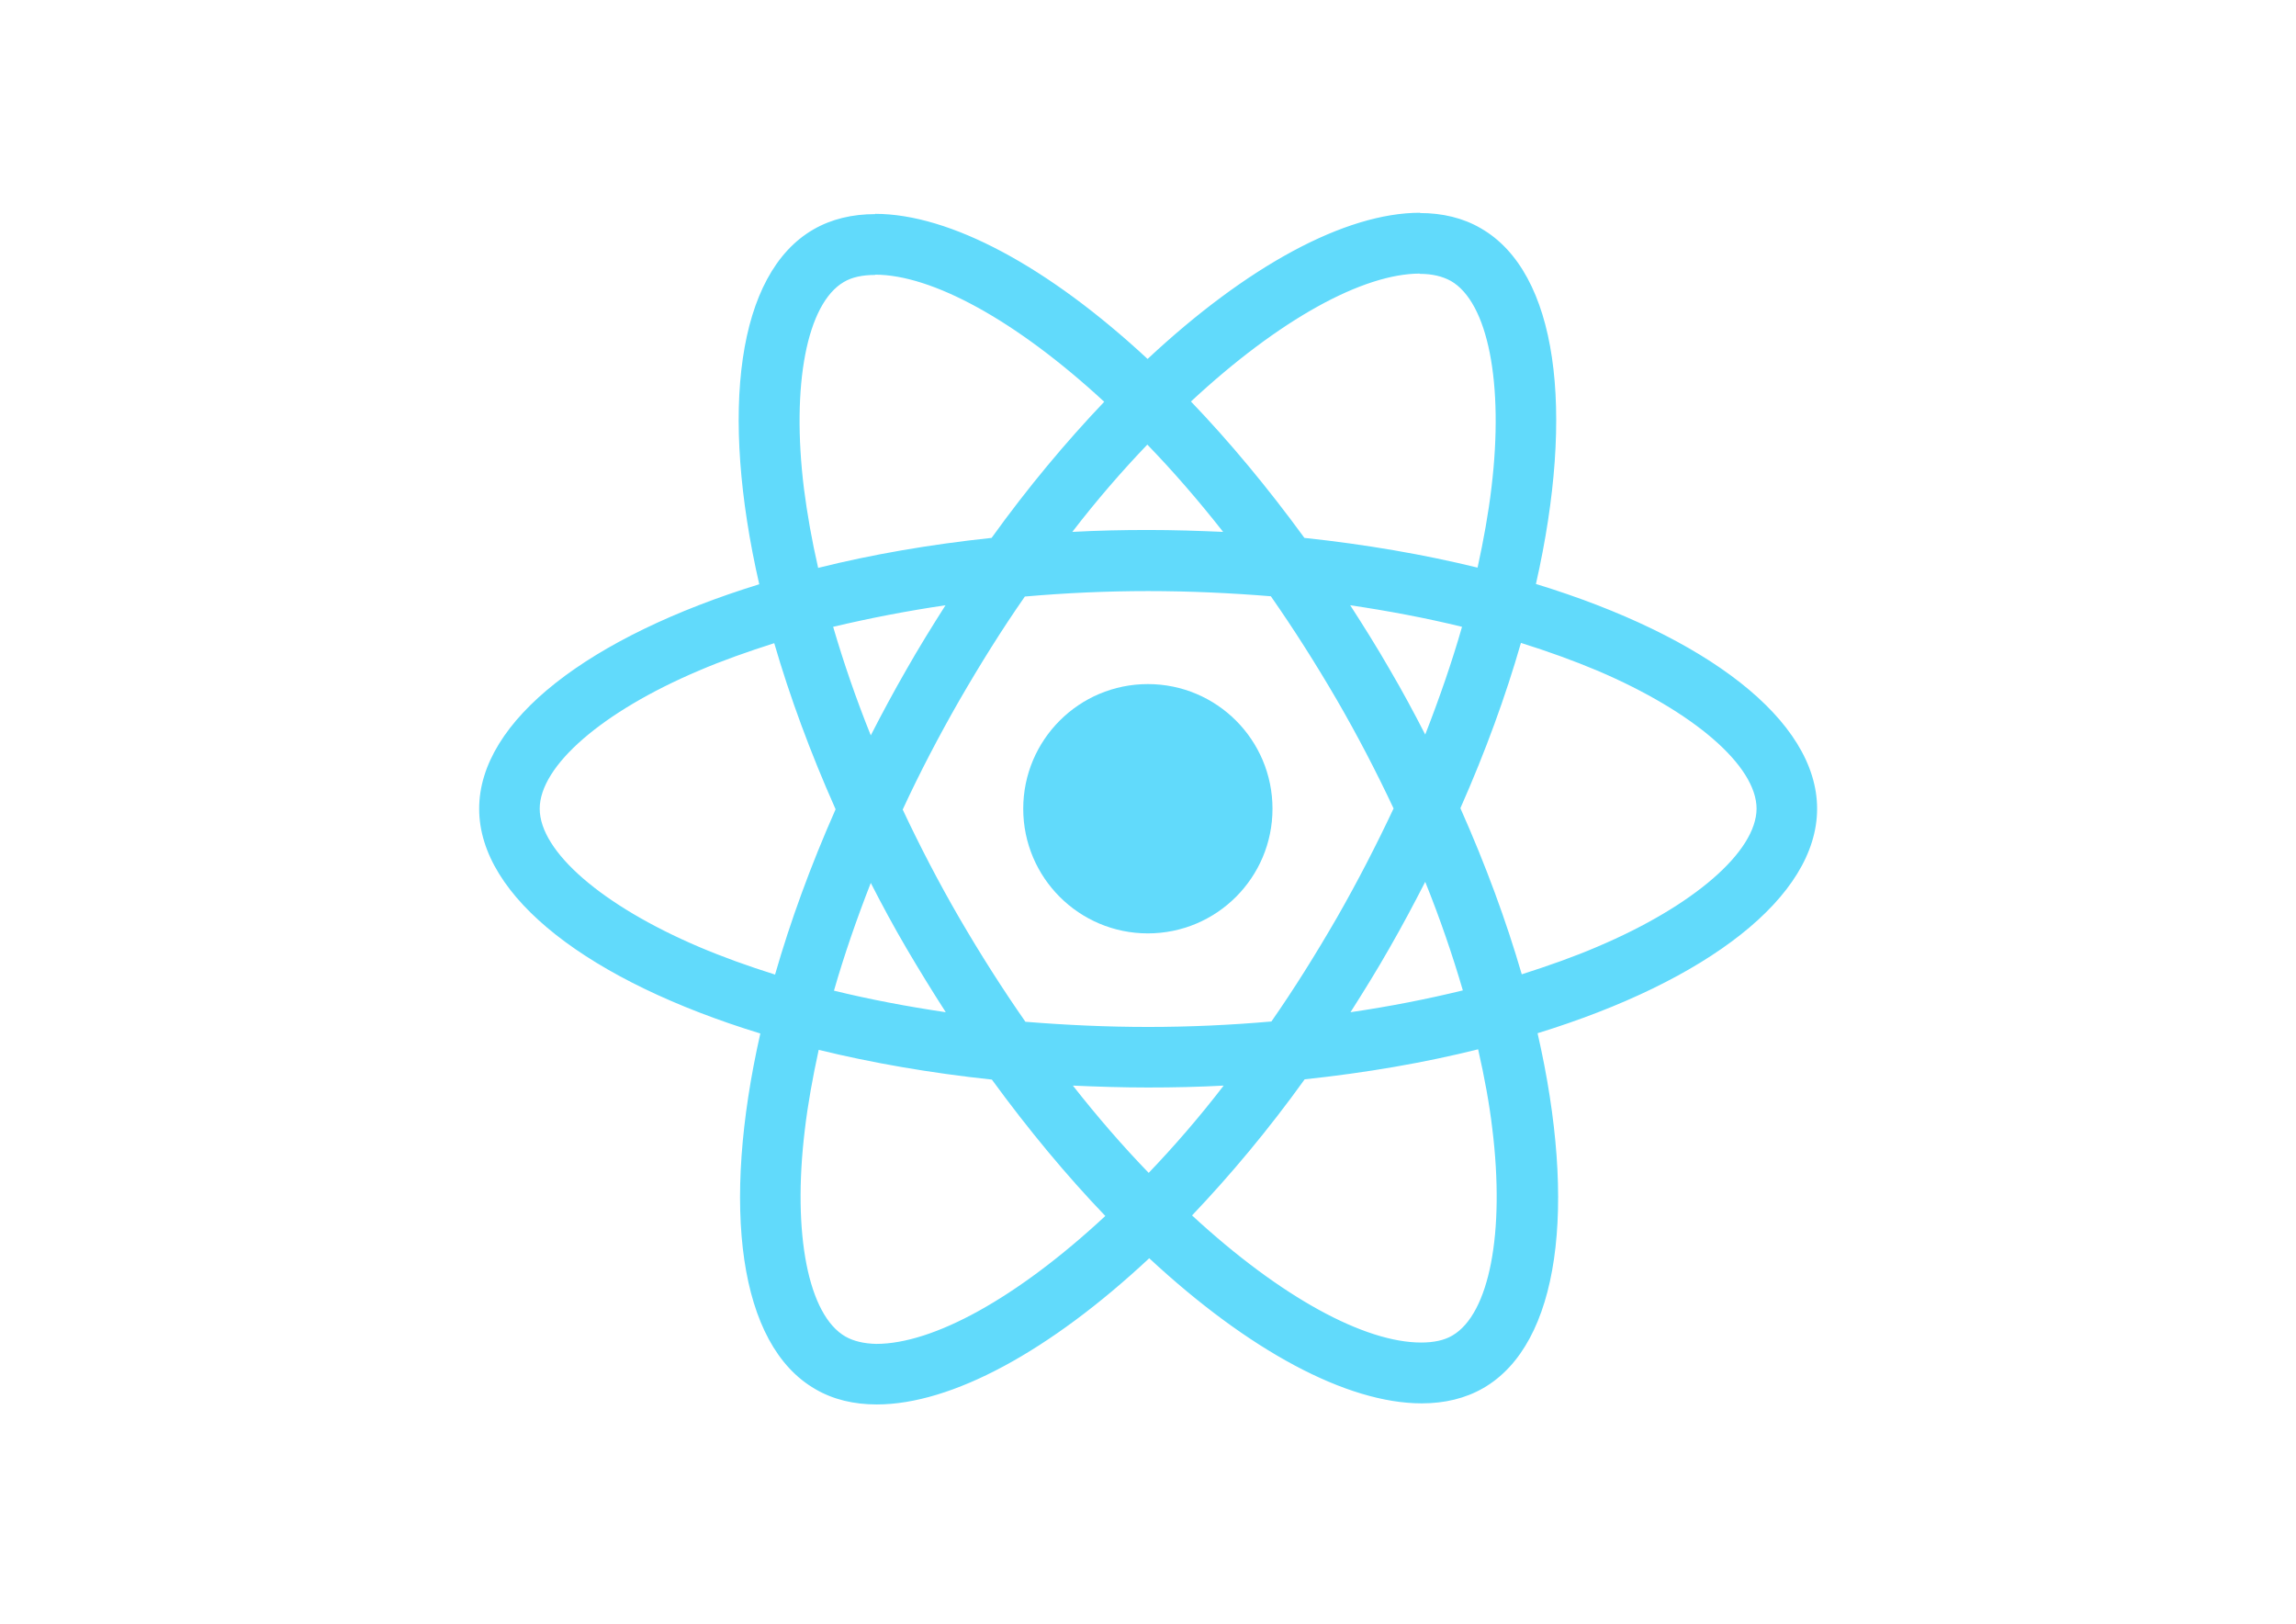
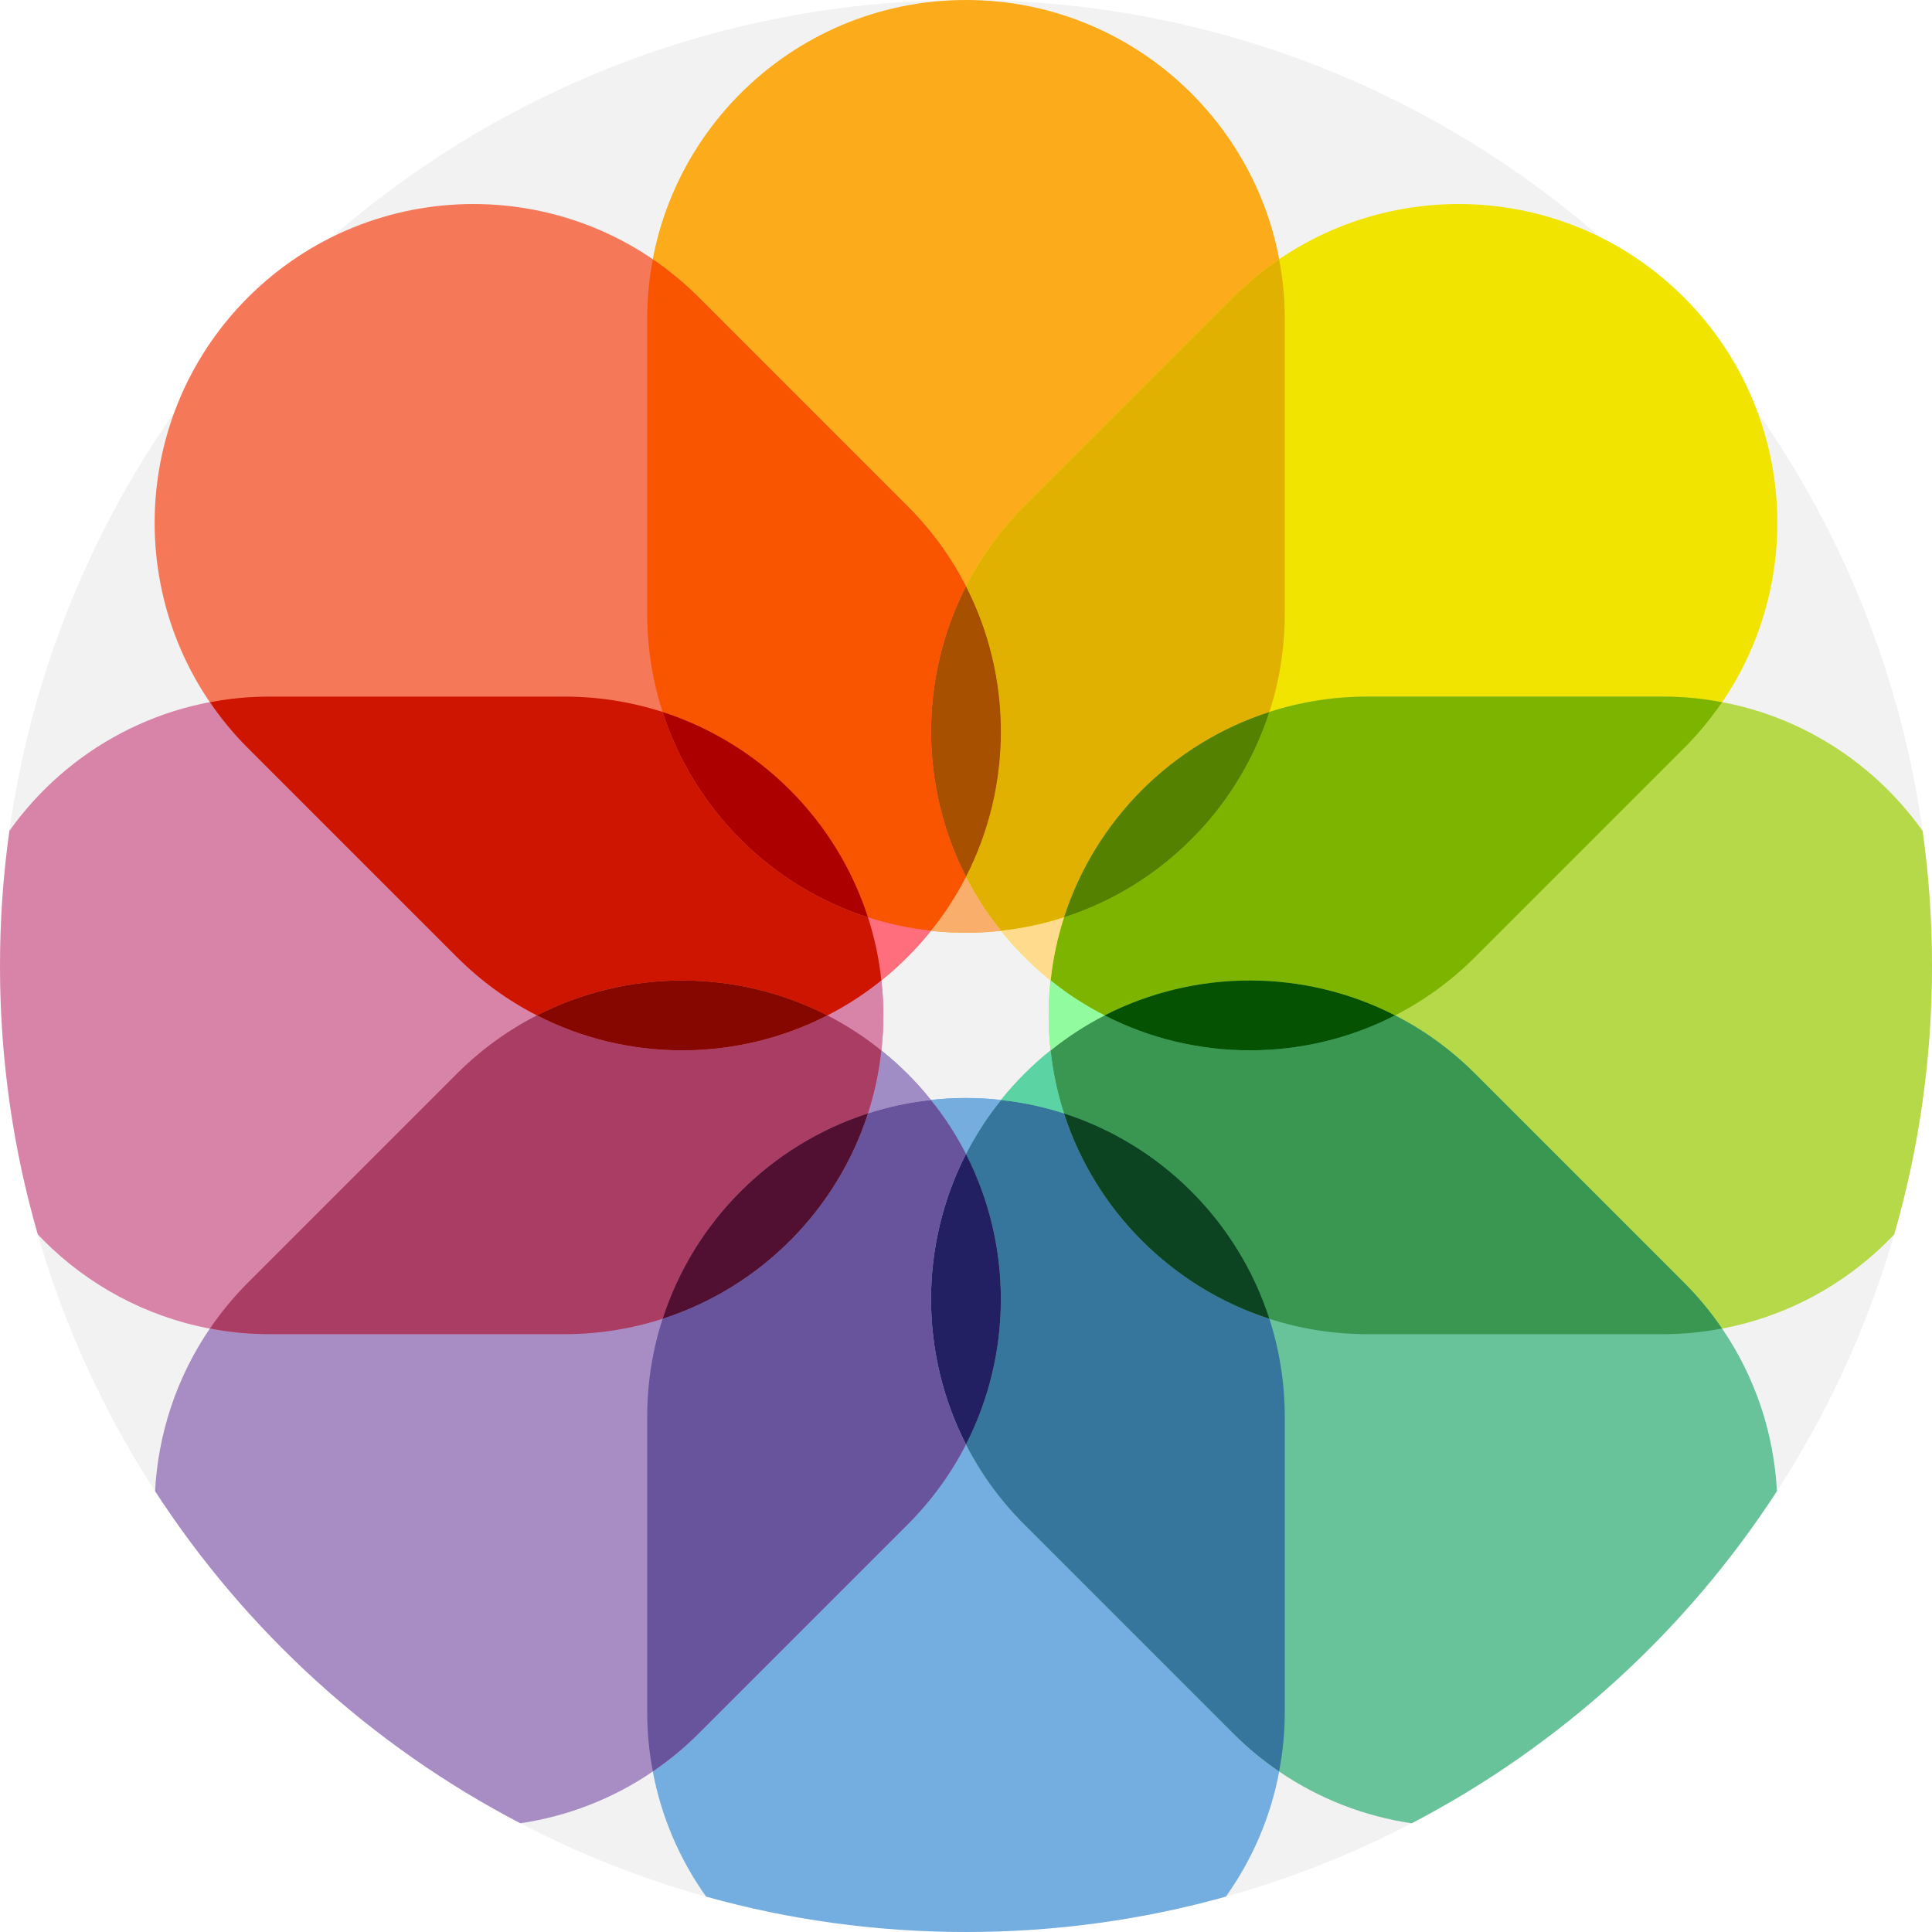
- <svg xmlns="http://www.w3.org/2000/svg" viewBox="0 0 841.9 595.3">
-   <g fill="#61DAFB">
-     <path d="M666.3 296.5c0-32.5-40.7-63.3-103.1-82.4 14.4-63.6 8-114.2-20.2-130.4-6.5-3.8-14.1-5.6-22.4-5.6v22.3c4.6 0 8.3.9 11.4 2.6 13.6 7.8 19.5 37.5 14.9 75.7-1.1 9.4-2.9 19.3-5.1 29.4-19.6-4.8-41-8.5-63.5-10.9-13.5-18.5-27.5-35.3-41.6-50 32.6-30.3 63.2-46.9 84-46.9V78c-27.5 0-63.5 19.6-99.9 53.6-36.4-33.8-72.4-53.2-99.9-53.2v22.3c20.7 0 51.4 16.5 84 46.6-14 14.7-28 31.4-41.3 49.9-22.6 2.4-44 6.1-63.6 11-2.3-10-4-19.7-5.2-29-4.7-38.2 1.1-67.9 14.6-75.8 3-1.8 6.9-2.6 11.5-2.6V78.5c-8.4 0-16 1.8-22.6 5.6-28.1 16.2-34.4 66.7-19.9 130.1-62.2 19.2-102.7 49.9-102.7 82.3 0 32.5 40.7 63.3 103.1 82.4-14.4 63.6-8 114.2 20.2 130.4 6.5 3.8 14.1 5.6 22.5 5.6 27.5 0 63.5-19.6 99.9-53.6 36.4 33.8 72.4 53.2 99.9 53.2 8.4 0 16-1.8 22.6-5.6 28.1-16.2 34.4-66.7 19.9-130.1 62-19.1 102.5-49.9 102.5-82.3zm-130.2-66.7c-3.7 12.9-8.3 26.2-13.5 39.5-4.1-8-8.4-16-13.1-24-4.6-8-9.5-15.8-14.4-23.4 14.2 2.1 27.9 4.7 41 7.9zm-45.8 106.5c-7.8 13.5-15.8 26.3-24.1 38.2-14.9 1.3-30 2-45.2 2-15.1 0-30.2-.7-45-1.9-8.3-11.9-16.4-24.6-24.2-38-7.6-13.1-14.5-26.4-20.8-39.8 6.2-13.4 13.2-26.8 20.7-39.9 7.8-13.5 15.8-26.3 24.1-38.2 14.9-1.3 30-2 45.2-2 15.1 0 30.2.7 45 1.9 8.3 11.9 16.4 24.6 24.2 38 7.6 13.1 14.5 26.4 20.8 39.8-6.3 13.4-13.2 26.8-20.7 39.9zm32.3-13c5.4 13.4 10 26.8 13.8 39.8-13.1 3.2-26.9 5.9-41.2 8 4.9-7.7 9.8-15.6 14.4-23.7 4.6-8 8.9-16.1 13-24.1zM421.2 430c-9.3-9.6-18.6-20.3-27.8-32 9 .4 18.2.7 27.5.7 9.4 0 18.7-.2 27.8-.7-9 11.7-18.3 22.4-27.5 32zm-74.4-58.9c-14.2-2.1-27.9-4.7-41-7.9 3.7-12.9 8.3-26.2 13.5-39.5 4.1 8 8.4 16 13.1 24 4.7 8 9.5 15.8 14.4 23.4zM420.7 163c9.3 9.6 18.6 20.3 27.8 32-9-.4-18.2-.7-27.5-.7-9.4 0-18.7.2-27.8.7 9-11.7 18.3-22.4 27.5-32zm-74 58.9c-4.9 7.7-9.8 15.6-14.4 23.7-4.6 8-8.9 16-13 24-5.4-13.4-10-26.8-13.8-39.8 13.1-3.1 26.9-5.8 41.2-7.9zm-90.5 125.2c-35.4-15.1-58.3-34.9-58.3-50.6 0-15.7 22.9-35.6 58.3-50.6 8.6-3.7 18-7 27.7-10.1 5.7 19.6 13.2 40 22.5 60.9-9.2 20.8-16.6 41.1-22.2 60.6-9.9-3.1-19.3-6.5-28-10.2zM310 490c-13.6-7.8-19.5-37.5-14.9-75.7 1.1-9.4 2.9-19.3 5.1-29.4 19.6 4.8 41 8.5 63.5 10.9 13.5 18.5 27.5 35.3 41.6 50-32.6 30.3-63.2 46.9-84 46.9-4.5-.1-8.3-1-11.3-2.7zm237.2-76.2c4.7 38.2-1.1 67.9-14.6 75.8-3 1.8-6.9 2.6-11.5 2.6-20.7 0-51.4-16.5-84-46.6 14-14.7 28-31.4 41.3-49.9 22.6-2.4 44-6.1 63.6-11 2.3 10.1 4.1 19.8 5.2 29.1zm38.5-66.7c-8.6 3.7-18 7-27.7 10.1-5.7-19.6-13.2-40-22.5-60.9 9.2-20.8 16.6-41.1 22.2-60.6 9.9 3.1 19.3 6.5 28.1 10.2 35.4 15.1 58.3 34.9 58.3 50.6-.1 15.7-23 35.6-58.4 50.6zM320.8 78.4z" />
-     <circle cx="420.9" cy="296.5" r="45.7" />
-     <path d="M520.5 78.1z" />
-   </g>
+ <svg xmlns="http://www.w3.org/2000/svg" version="1.1" id="Capa_1" x="0px" y="0px" viewBox="0 0 512 512" style="enable-background:new 0 0 512 512;" xml:space="preserve">
+   <circle style="fill:#F2F2F2;" cx="256" cy="256" r="256" />
+   <path style="fill:#FCAB1A;" d="M255.997,0.001L255.997,0.001c-46.657,0-84.48,37.823-84.48,84.48v78.222  c0,46.657,37.823,84.48,84.48,84.48l0,0c46.657,0,84.48-37.823,84.48-84.48V84.481C340.477,37.824,302.654,0.001,255.997,0.001z" />
+   <path style="fill:#74AEE0;" d="M340.48,375.474v78.221c0,5.402-0.502,10.679-1.473,15.788c-2.299,12.173-7.21,23.427-14.137,33.144  C302.958,508.74,279.865,512,256,512s-46.958-3.26-68.869-9.373c-6.928-9.718-11.839-20.971-14.137-33.155  c-0.972-5.11-1.473-10.386-1.473-15.778v-78.221c0-9.07,1.432-17.795,4.075-25.987c8.307-25.767,28.662-46.122,54.429-54.429  c5.35-1.735,10.93-2.936,16.687-3.563c3.051-0.345,6.154-0.512,9.289-0.512c3.145,0,6.238,0.167,9.289,0.512  c5.757,0.627,11.337,1.829,16.687,3.563c25.767,8.317,46.111,28.662,54.429,54.429C339.048,357.679,340.48,366.404,340.48,375.474z" />
+   <path style="fill:#F0E400;" d="M446.269,78.815L446.269,78.815c-32.992-32.992-86.481-32.992-119.473,0l-55.312,55.312  c-32.992,32.992-32.992,86.481,0,119.473l0,0c32.992,32.992,86.481,32.992,119.473,0l55.312-55.312  C479.26,165.296,479.26,111.806,446.269,78.815z" />
+   <path style="fill:#A78DC4;" d="M256,382.788c-3.918,7.659-9.08,14.838-15.485,21.253l-55.317,55.317  c-3.814,3.814-7.899,7.189-12.204,10.115c-10.71,7.314-22.737,11.88-35.088,13.709c-0.01,0-0.01,0-0.01,0  c-39.372-20.501-72.746-50.949-96.799-88.012c0.794-15.12,5.632-30.062,14.514-43.081c2.926-4.294,6.301-8.391,10.115-12.204  l55.317-55.306c30.772-30.783,79.381-32.852,112.546-6.196c2.393,1.912,4.702,3.981,6.917,6.196h0.01  c2.215,2.215,4.284,4.524,6.196,6.917c3.636,4.514,6.729,9.32,9.289,14.336C268.34,329.916,268.34,358.703,256,382.788z" />
+   <path style="fill:#B6D949;" d="M512,256c0,24.68-3.49,48.536-10.01,71.116c0,0.01,0,0.01,0,0.01  c-11.975,12.654-27.805,21.598-45.61,24.963c-5.11,0.972-10.386,1.473-15.778,1.473h-78.221c-9.059,0-17.795-1.432-25.976-4.075  c-12.884-4.148-24.409-11.316-33.761-20.668s-16.52-20.877-20.668-33.761c-1.735-5.35-2.936-10.93-3.563-16.687  c-0.345-3.051-0.512-6.154-0.512-9.289c0-46.655,37.825-84.48,84.48-84.48h78.221c28.442,0,53.593,14.054,68.911,35.6  c0,0,0,0,0,0.01C511.154,231.905,512,243.858,512,256z" />
+   <path style="fill:#D884A9;" d="M234.099,269.082c0,3.145-0.167,6.249-0.512,9.3c-0.627,5.757-1.829,11.327-3.563,16.677  c-8.307,25.767-28.662,46.122-54.429,54.429c-8.182,2.644-16.917,4.075-25.976,4.075H71.387c-5.392,0-10.668-0.502-15.778-1.473  c-17-3.208-32.204-11.515-43.959-23.27c-0.554-0.554-1.097-1.108-1.63-1.682C3.49,304.556,0,280.68,0,256  c0-12.152,0.846-24.106,2.487-35.798c-0.01-0.01,0-0.01,0-0.01c15.308-21.535,40.469-35.589,68.901-35.589h78.232  C196.274,184.602,234.099,222.427,234.099,269.082z" />
+   <path style="fill:#68C29A;" d="M470.904,395.17c-24.054,37.063-57.417,67.5-96.789,88.022c0,0,0,0-0.01,0  c-12.351-1.829-24.377-6.395-35.098-13.709c-4.305-2.926-8.401-6.311-12.215-10.125l-55.306-55.317  c-6.416-6.416-11.577-13.594-15.485-21.253c-6.175-12.048-9.258-25.255-9.258-38.484c0-13.208,3.082-26.436,9.258-38.473  c2.55-5.016,5.653-9.822,9.289-14.336c1.912-2.393,3.981-4.702,6.196-6.917s4.535-4.294,6.928-6.207  c33.165-26.645,81.763-24.576,112.546,6.207l55.306,55.306c3.814,3.814,7.189,7.91,10.115,12.204  C465.272,365.108,470.11,380.05,470.904,395.17z" />
+   <path style="fill:#F57858;" d="M240.509,253.599L240.509,253.599c32.992-32.992,32.992-86.481,0-119.473l-55.312-55.312  c-32.992-32.992-86.481-32.992-119.473,0l0,0c-32.992,32.992-32.992,86.481,0,119.473l55.312,55.312  C154.028,286.59,207.518,286.59,240.509,253.599z" />
+   <path style="fill:#7DB400;" d="M456.34,186.108c-2.91,4.286-6.258,8.354-10.075,12.171l-55.319,55.319  c-6.415,6.415-13.579,11.576-21.245,15.489c-24.092-12.328-52.878-12.328-76.97,0c-5.006-2.535-9.794-5.632-14.299-9.262  c0.595-5.757,1.815-11.358,3.536-16.708c12.891-4.162,24.406-11.327,33.761-20.682c9.355-9.324,16.521-20.87,20.682-33.761  c8.167-2.628,16.896-4.068,25.97-4.068h78.222C445.983,184.606,451.24,185.107,456.34,186.108z" />
+   <path style="fill:#399752;" d="M446.264,339.893c3.817,3.817,7.165,7.885,10.075,12.171c-5.1,1.001-10.357,1.502-15.738,1.502  h-78.222c-9.074,0-17.803-1.439-25.97-4.068c-8.323-25.782-28.661-46.12-54.442-54.442c-1.721-5.351-2.941-10.92-3.536-16.677  c4.506-3.63,9.293-6.727,14.299-9.293c12.047,6.195,25.281,9.262,38.486,9.262c13.204,0,26.439-3.067,38.486-9.262  c7.665,3.911,14.831,9.074,21.245,15.488L446.264,339.893z" />
+   <path style="fill:#37769C;" d="M340.477,375.468v78.222c0,5.381-0.501,10.638-1.502,15.738c-4.286-2.91-8.354-6.258-12.171-10.075  l-55.319-55.319c-6.415-6.415-11.576-13.579-15.489-21.245c12.328-24.092,12.328-52.878,0-76.97  c2.565-5.006,5.632-9.794,9.293-14.299c5.757,0.595,11.327,1.815,16.677,3.536c4.162,12.891,11.327,24.437,20.682,33.761  c9.355,9.355,20.87,16.521,33.761,20.682C339.038,357.697,340.477,366.426,340.477,375.468z" />
+   <path style="fill:#E0B100;" d="M340.477,84.481v78.222c0,9.043-1.439,17.772-4.068,25.97c-25.782,8.323-46.12,28.661-54.442,54.442  c-5.35,1.721-10.92,2.941-16.677,3.536c-3.661-4.506-6.727-9.293-9.293-14.299c12.328-24.092,12.328-52.878,0-76.97  c3.911-7.665,9.074-14.831,15.489-21.245l55.319-55.319c3.817-3.817,7.885-7.165,12.171-10.075  C339.976,73.843,340.477,79.1,340.477,84.481z" />
+   <path style="fill:#055302;" d="M292.73,269.086c24.092-12.328,52.878-12.328,76.97,0c-12.047,6.195-25.281,9.262-38.486,9.262  C318.012,278.348,304.776,275.281,292.73,269.086z" />
+   <path style="fill:#548100;" d="M336.409,188.674c-4.162,12.891-11.327,24.437-20.682,33.761  c-9.355,9.355-20.87,16.521-33.761,20.682C290.289,217.335,310.627,196.997,336.409,188.674z" />
+   <path style="fill:#0C4422;" d="M281.967,295.056c25.782,8.323,46.12,28.661,54.442,54.442  c-12.891-4.162-24.406-11.327-33.761-20.682C293.293,319.493,286.128,307.947,281.967,295.056z" />
+   <path style="fill:#90FC9F;" d="M278.431,259.824c4.506,3.63,9.293,6.727,14.299,9.262c-5.006,2.565-9.794,5.663-14.299,9.293  c-0.375-3.067-0.532-6.164-0.532-9.293S278.056,262.86,278.431,259.824z" />
+   <path style="fill:#FFDC8D;" d="M281.967,243.116c-1.721,5.35-2.941,10.952-3.536,16.708c-2.41-1.909-4.725-4.005-6.946-6.227  c-2.221-2.221-4.286-4.537-6.195-6.946C271.047,246.058,276.616,244.837,281.967,243.116z" />
+   <path style="fill:#5BD3A2;" d="M278.431,278.38c0.595,5.757,1.815,11.327,3.536,16.677c-5.35-1.721-10.92-2.941-16.677-3.536  c1.909-2.41,3.974-4.725,6.195-6.947C273.707,282.352,276.021,280.288,278.431,278.38z" />
+   <path style="fill:#F9AF6B;" d="M265.289,246.652c-3.035,0.375-6.133,0.532-9.293,0.532c-3.161,0-6.258-0.157-9.293-0.532  c3.66-4.506,6.727-9.293,9.293-14.299C258.562,237.359,261.629,242.147,265.289,246.652z" />
+   <path style="fill:#75ADDF;" d="M255.997,290.988c3.16,0,6.258,0.157,9.293,0.532c-3.661,4.506-6.727,9.293-9.293,14.299  c-2.565-5.006-5.632-9.794-9.293-14.299C249.739,291.145,252.837,290.988,255.997,290.988z" />
+   <path style="fill:#A75000;" d="M255.997,155.383c12.328,24.092,12.328,52.878,0,76.97  C243.669,208.261,243.669,179.475,255.997,155.383z" />
+   <path style="fill:#231F63;" d="M255.997,305.82c12.328,24.092,12.328,52.878,0,76.97c-6.164-12.047-9.262-25.281-9.262-38.486  C246.735,331.101,249.833,317.865,255.997,305.82z" />
+   <path style="fill:#F95500;" d="M255.997,232.353c-2.565,5.006-5.632,9.794-9.293,14.299c-5.757-0.595-11.327-1.815-16.677-3.536  c-8.323-25.782-28.661-46.12-54.442-54.442c-2.628-8.197-4.068-16.927-4.068-25.97V84.481c0-5.381,0.501-10.638,1.502-15.738  c4.286,2.91,8.354,6.258,12.171,10.075l55.319,55.319c6.415,6.415,11.576,13.579,15.489,21.245  C243.669,179.475,243.669,208.261,255.997,232.353z" />
+   <path style="fill:#68549D;" d="M246.704,291.52c3.66,4.506,6.727,9.293,9.293,14.299c-6.164,12.047-9.262,25.281-9.262,38.486  c0,13.204,3.098,26.439,9.262,38.486c-3.911,7.665-9.074,14.831-15.489,21.245l-55.319,55.319  c-3.817,3.817-7.885,7.165-12.171,10.075c-1.001-5.1-1.502-10.357-1.502-15.738V375.47c0-9.043,1.439-17.772,4.068-25.97  c25.782-8.323,46.12-28.661,54.442-54.442C235.378,293.335,240.947,292.115,246.704,291.52z" />
+   <path style="fill:#FF6E7C;" d="M233.563,259.824c-0.595-5.757-1.815-11.358-3.536-16.708c5.351,1.721,10.92,2.941,16.677,3.536  c-1.909,2.41-3.974,4.725-6.195,6.946S235.971,257.916,233.563,259.824z" />
+   <path style="fill:#A18DC5;" d="M246.704,291.52c-5.757,0.595-11.327,1.815-16.677,3.536c1.721-5.351,2.941-10.92,3.536-16.677  c2.41,1.909,4.725,3.974,6.946,6.195C242.73,286.796,244.796,289.111,246.704,291.52z" />
+   <path style="fill:#D884A9;" d="M233.563,259.824c0.375,3.035,0.532,6.133,0.532,9.262s-0.157,6.227-0.532,9.293  c-4.506-3.63-9.293-6.727-14.299-9.293C224.27,266.551,229.057,263.454,233.563,259.824z" />
+   <path style="fill:#CE1501;" d="M230.027,243.116c1.721,5.35,2.941,10.952,3.536,16.708c-4.506,3.63-9.293,6.727-14.299,9.262  c-24.092-12.328-52.878-12.328-76.97,0c-7.665-3.911-14.831-9.074-21.245-15.489l-55.32-55.318  c-3.817-3.817-7.165-7.885-10.075-12.171c5.1-1.001,10.357-1.502,15.738-1.502h78.222c9.074,0,17.803,1.439,25.97,4.068  C183.907,214.456,204.245,234.794,230.027,243.116z" />
+   <path style="fill:#A93D64;" d="M233.563,278.38c-0.595,5.757-1.815,11.327-3.536,16.677c-25.782,8.323-46.12,28.661-54.442,54.442  c-8.167,2.628-16.896,4.068-25.97,4.068H71.392c-5.381,0-10.638-0.501-15.738-1.502c2.91-4.286,6.258-8.354,10.075-12.171  l55.319-55.319c6.415-6.415,13.579-11.576,21.245-15.489c24.092,12.359,52.878,12.359,76.97,0  C224.27,271.652,229.057,274.75,233.563,278.38z" />
+   <path style="fill:#AC0000;" d="M175.585,188.674c25.782,8.323,46.12,28.661,54.442,54.442  C204.245,234.794,183.907,214.456,175.585,188.674z" />
+   <path style="fill:#511031;" d="M230.027,295.056c-8.323,25.782-28.661,46.12-54.442,54.442  C183.907,323.717,204.245,303.379,230.027,295.056z" />
+   <path style="fill:#860700;" d="M142.293,269.086c24.092-12.328,52.878-12.328,76.97,0  C195.171,281.445,166.385,281.445,142.293,269.086z" />
+   <g>
+ </g>
+   <g>
+ </g>
+   <g>
+ </g>
+   <g>
+ </g>
+   <g>
+ </g>
+   <g>
+ </g>
+   <g>
+ </g>
+   <g>
+ </g>
+   <g>
+ </g>
+   <g>
+ </g>
+   <g>
+ </g>
+   <g>
+ </g>
+   <g>
+ </g>
+   <g>
+ </g>
+   <g>
+ </g>
</svg>
